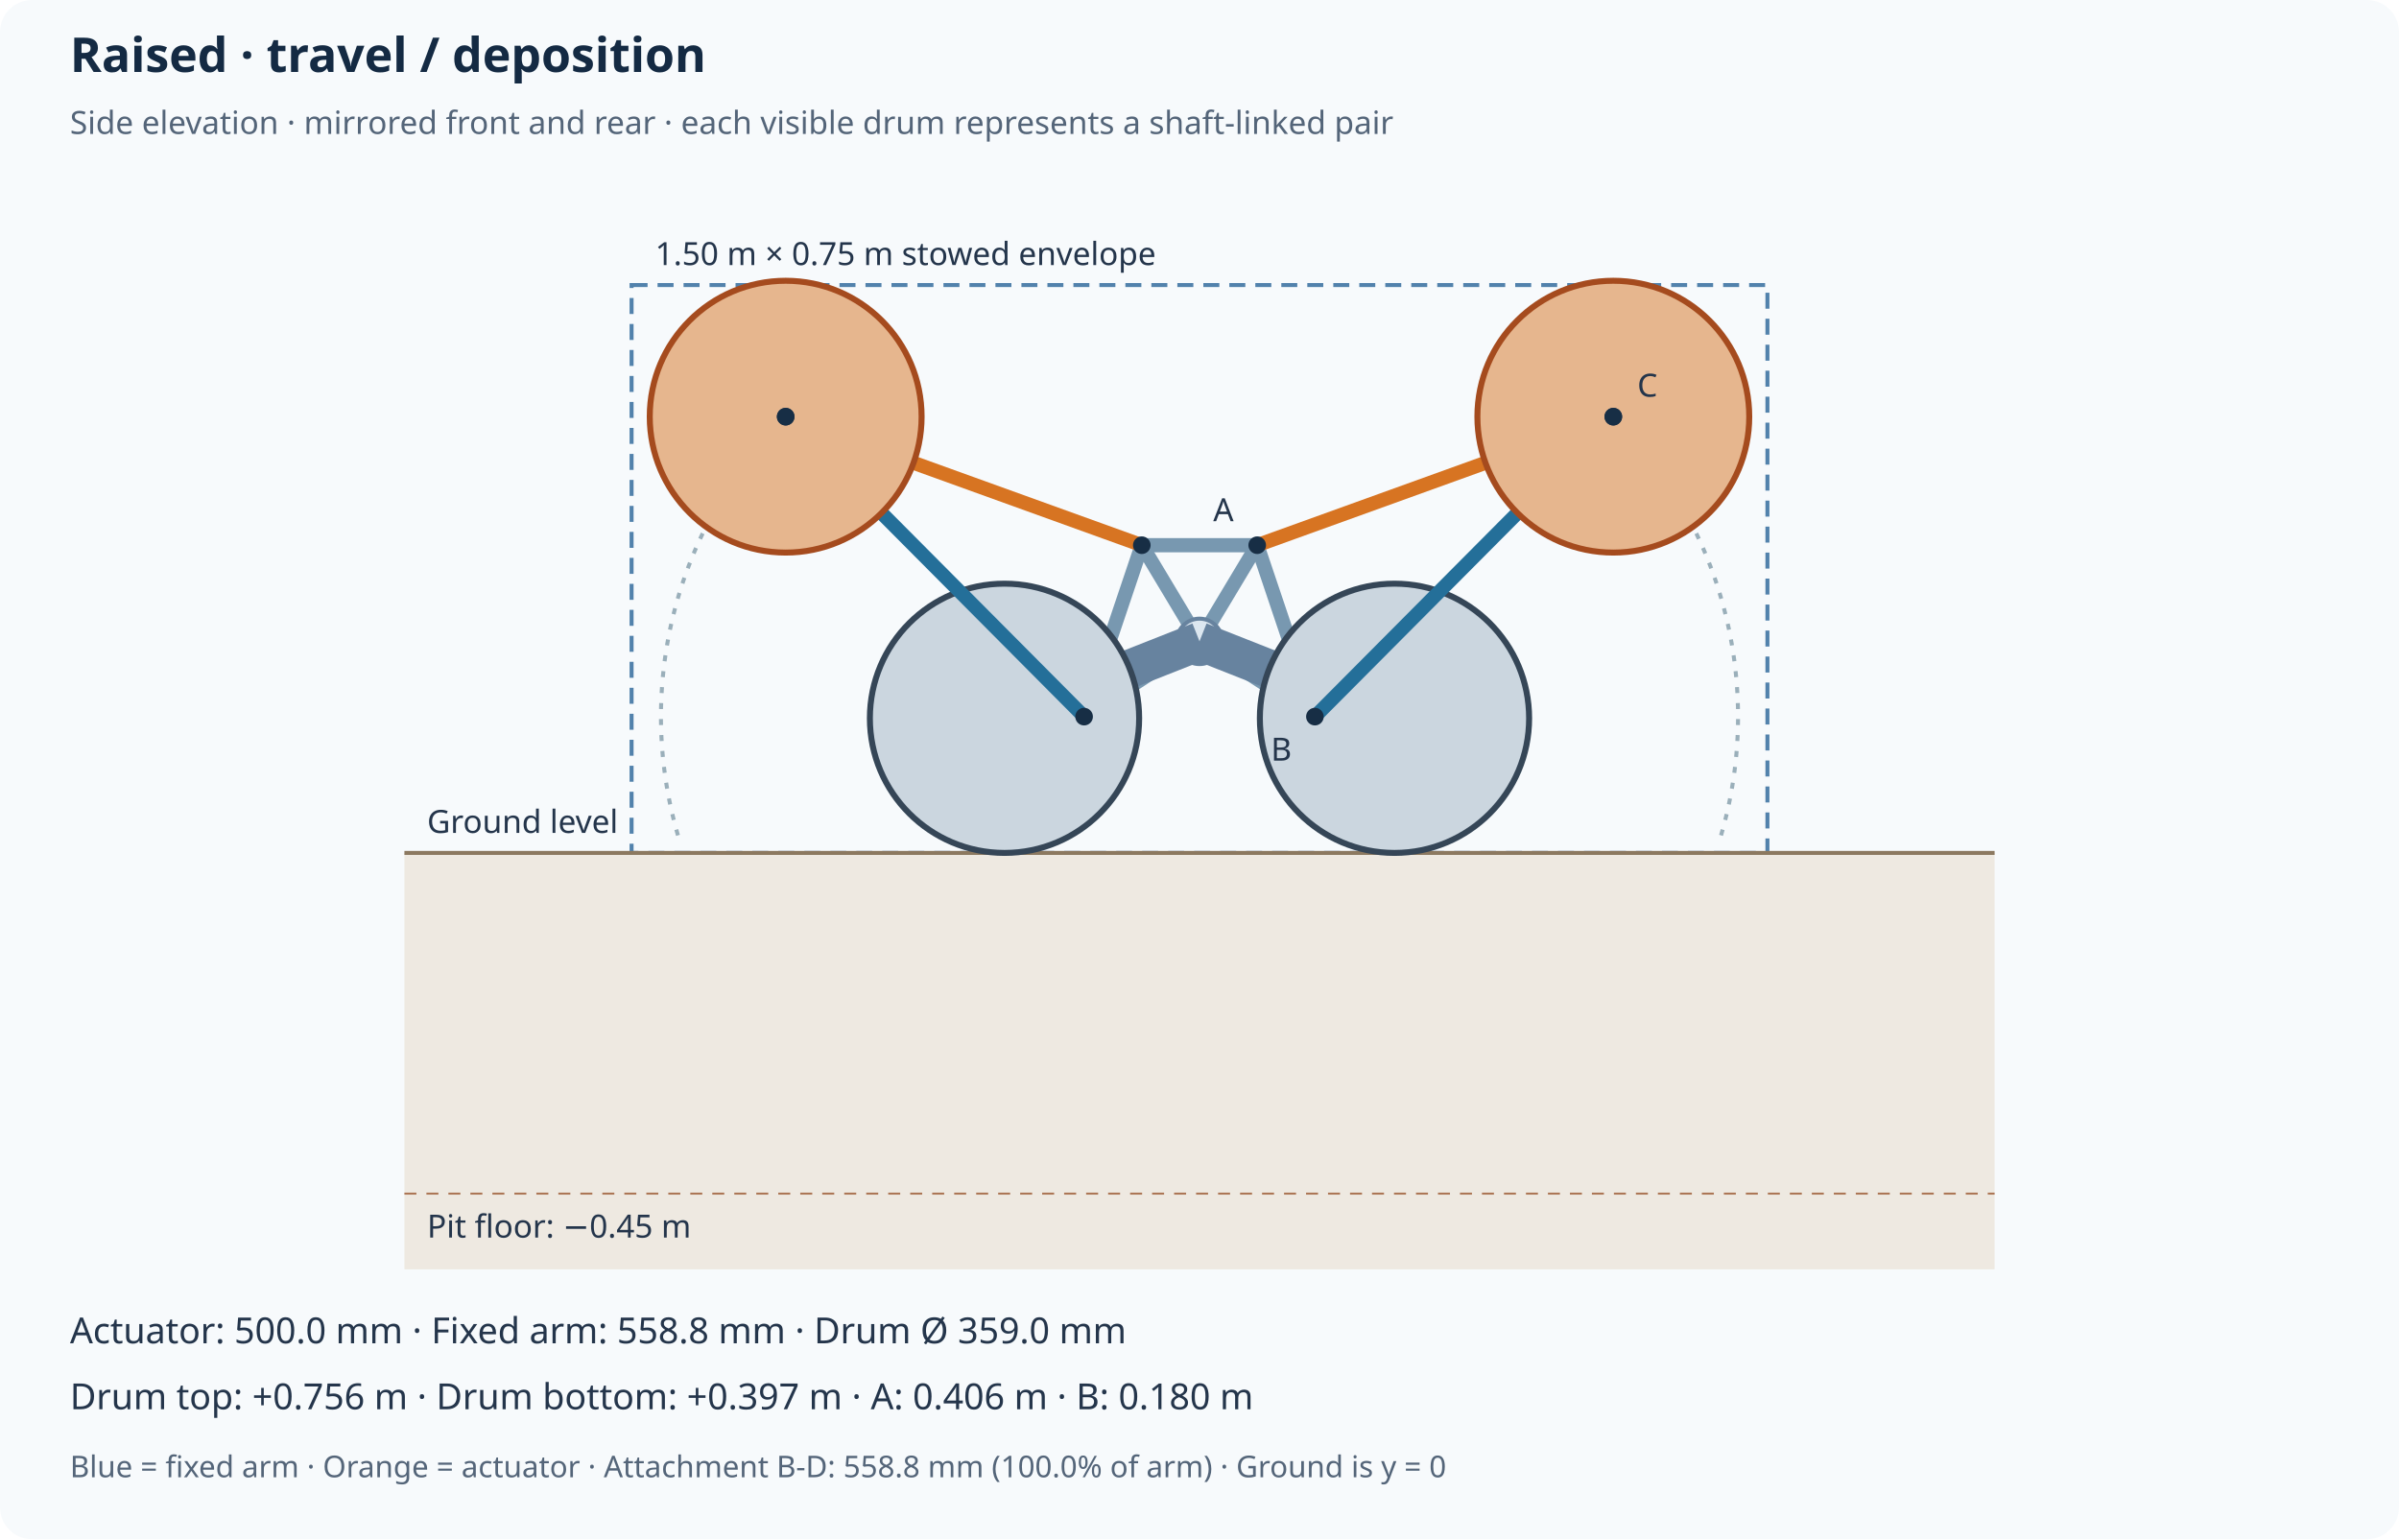
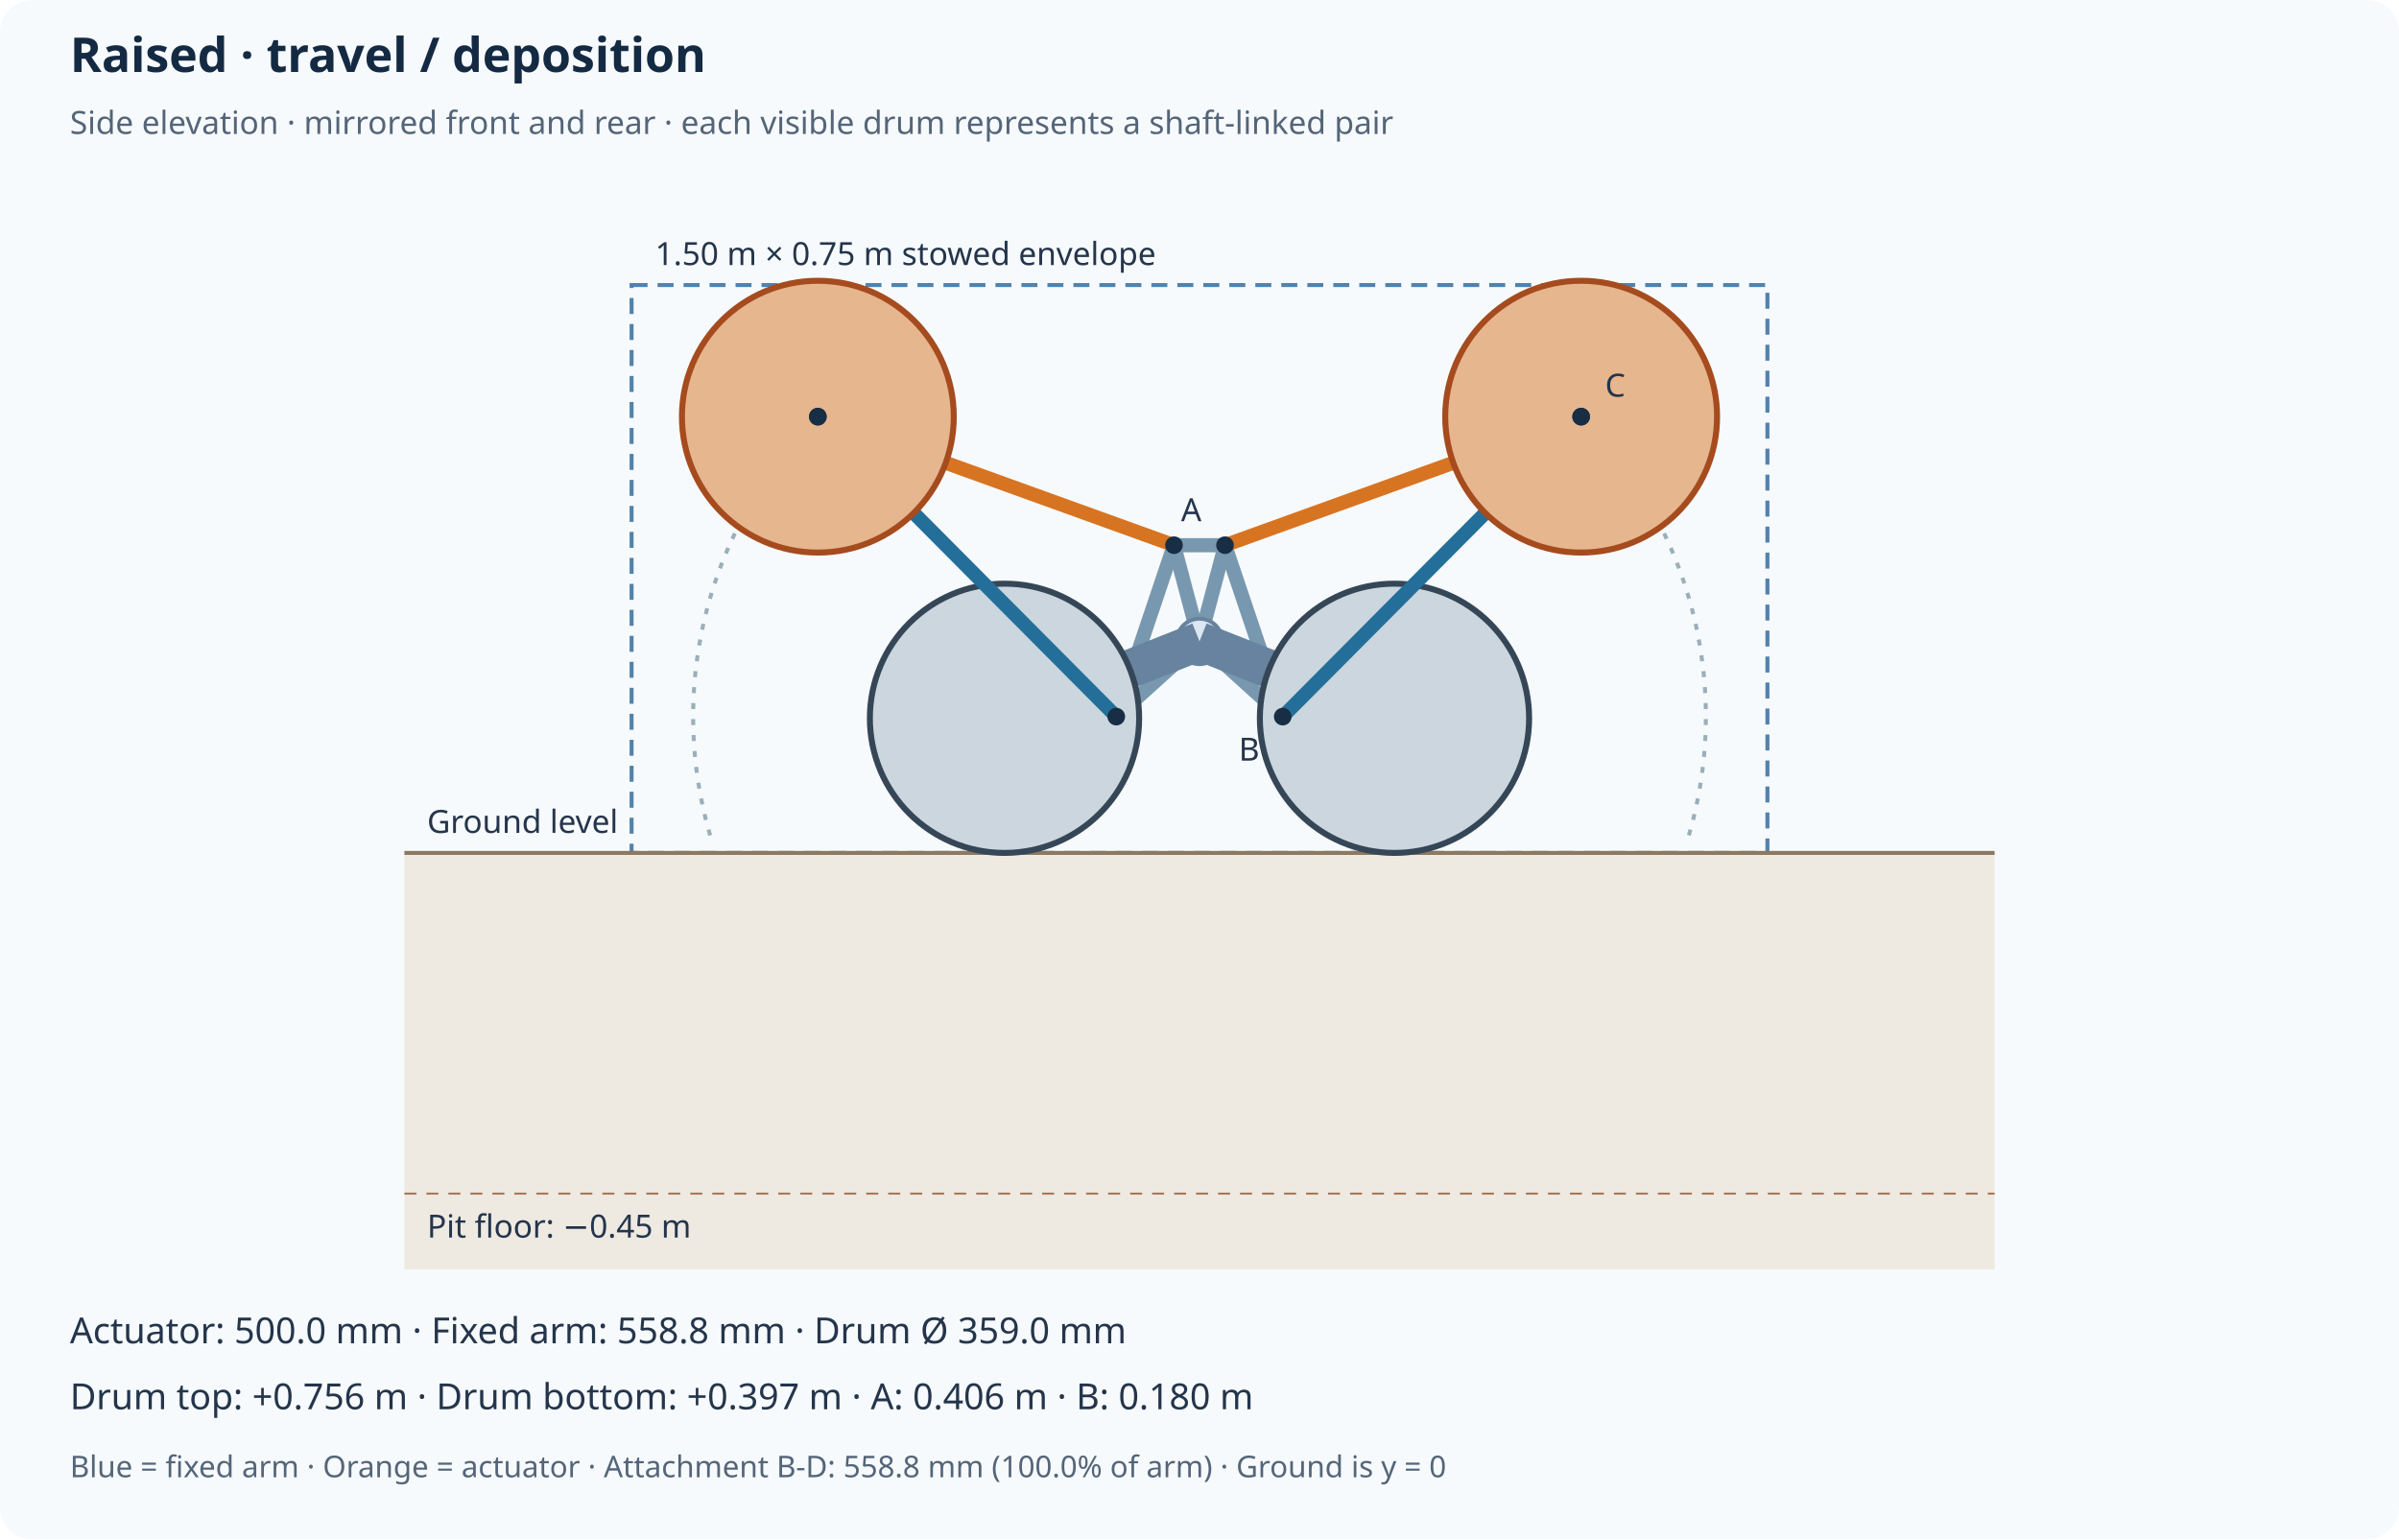
<svg xmlns="http://www.w3.org/2000/svg" viewBox="0 0 1200 770" role="img" aria-label="Raised · travel / deposition">
  <rect width="1200" height="770" rx="16" fill="#f7fafc" />
  <text x="35" y="36" font-family="sans-serif" font-size="24" font-weight="700" fill="#142a43">Raised · travel / deposition</text>
  <g font-family="sans-serif">
    <text x="35" y="67" font-size="16" fill="#546579">Side elevation · mirrored front and rear · each visible drum represents a shaft-linked pair</text>
    <rect x="202.290" y="426.676" width="795.421" height="208.324" fill="#eee9e1" stroke="none" stroke-width="2" stroke-dasharray="" />
    <rect x="315.921" y="142.597" width="568.158" height="284.079" fill="none" stroke="#5282ac" stroke-width="2" stroke-dasharray="8 5" />
    <line x1="202.290" y1="426.676" x2="997.710" y2="426.676" stroke="#8c7960" stroke-width="2" stroke-dasharray="" />
    <line x1="202.290" y1="597.123" x2="997.710" y2="597.123" stroke="#ac7756" stroke-width="1" stroke-dasharray="6 5" />
-     <line x1="600.000" y1="320.847" x2="628.862" y2="272.743" stroke="#7898b0" stroke-width="7.102" stroke-dasharray="" />
-     <line x1="600.000" y1="320.847" x2="657.725" y2="358.497" stroke="#7898b0" stroke-width="7.102" stroke-dasharray="" />
-     <line x1="600.000" y1="320.847" x2="571.138" y2="272.743" stroke="#7898b0" stroke-width="7.102" stroke-dasharray="" />
-     <line x1="600.000" y1="320.847" x2="542.275" y2="358.497" stroke="#7898b0" stroke-width="7.102" stroke-dasharray="" />
-     <line x1="628.862" y1="272.743" x2="657.725" y2="358.497" stroke="#7898b0" stroke-width="7.102" stroke-dasharray="" />
-     <line x1="571.138" y1="272.743" x2="542.275" y2="358.497" stroke="#7898b0" stroke-width="7.102" stroke-dasharray="" />
-     <line x1="628.862" y1="272.743" x2="571.138" y2="272.743" stroke="#7898b0" stroke-width="7.102" stroke-dasharray="" />
+     <line x1="600.000" y1="320.847" x2="612.765" y2="272.743" stroke="#7898b0" stroke-width="7.102" stroke-dasharray="" />
+     <line x1="600.000" y1="320.847" x2="641.627" y2="358.497" stroke="#7898b0" stroke-width="7.102" stroke-dasharray="" />
+     <line x1="600.000" y1="320.847" x2="587.235" y2="272.743" stroke="#7898b0" stroke-width="7.102" stroke-dasharray="" />
+     <line x1="600.000" y1="320.847" x2="558.373" y2="358.497" stroke="#7898b0" stroke-width="7.102" stroke-dasharray="" />
+     <line x1="612.765" y1="272.743" x2="641.627" y2="358.497" stroke="#7898b0" stroke-width="7.102" stroke-dasharray="" />
+     <line x1="587.235" y1="272.743" x2="558.373" y2="358.497" stroke="#7898b0" stroke-width="7.102" stroke-dasharray="" />
+     <line x1="612.765" y1="272.743" x2="587.235" y2="272.743" stroke="#7898b0" stroke-width="7.102" stroke-dasharray="" />
    <circle cx="600.000" cy="320.847" r="11.363" stroke="#67839f" fill="#dce7f0" stroke-width="2" />
    <line x1="600.000" y1="320.847" x2="502.466" y2="359.330" stroke="#67839f" stroke-width="19.242" stroke-dasharray="" />
    <line x1="600.000" y1="320.847" x2="697.534" y2="359.330" stroke="#67839f" stroke-width="19.242" stroke-dasharray="" />
    <circle cx="502.466" cy="359.330" r="67.346" stroke="#354657" fill="#cbd6df" stroke-width="3" />
-     <polyline points="393.00,208.44 390.96,210.50 388.95,212.59 386.96,214.70 385.01,216.84 383.09,219.01 381.19,221.20 379.32,223.42 377.49,225.66 375.69,227.93 373.91,230.22 372.17,232.54 370.47,234.88 368.79,237.25 367.14,239.63 365.53,242.04 363.96,244.48 362.41,246.93 360.90,249.40 359.42,251.90 357.98,254.41 356.57,256.94 355.20,259.49 353.86,262.07 352.56,264.66 351.29,267.26 350.06,269.89 348.86,272.53 347.70,275.18 346.58,277.85 345.50,280.54 344.45,283.24 343.44,285.96 342.46,288.69 341.52,291.43 340.62,294.19 339.76,296.96 338.94,299.73 338.15,302.52 337.41,305.32 336.70,308.13 336.03,310.95 335.39,313.78 334.80,316.62 334.25,319.47 333.73,322.32 333.26,325.18 332.82,328.04 332.42,330.91 332.06,333.79 331.75,336.67 331.47,339.56 331.23,342.44 331.03,345.34 330.87,348.23 330.75,351.13 330.66,354.02 330.62,356.92 330.62,359.82 330.66,362.72 330.74,365.61 330.85,368.51 331.01,371.41 331.21,374.30 331.44,377.19 331.72,380.07 332.04,382.95 332.39,385.83 332.78,388.70 333.22,391.57 333.69,394.43 334.20,397.28 334.75,400.12 335.34,402.96 335.97,405.79 336.64,408.61 337.34,411.42 338.09,414.23 338.87,417.02 339.69,419.80 340.55,422.56" fill="none" stroke="#9aafba" stroke-width="2" stroke-dasharray="3 5" />
-     <line x1="542.275" y1="358.497" x2="393.002" y2="208.442" stroke="#246f99" stroke-width="7" stroke-dasharray="" />
-     <line x1="571.138" y1="272.743" x2="393.002" y2="208.442" stroke="#d77422" stroke-width="7" stroke-dasharray="" />
-     <circle cx="393.002" cy="208.442" r="67.990" stroke="#a54b1e" fill="#e6b68e" stroke-width="3" />
-     <circle cx="393.002" cy="208.442" r="3.409" stroke="#172e45" fill="#172e45" stroke-width="2" />
-     <circle cx="393.002" cy="208.442" r="3.409" stroke="#172e45" fill="#172e45" stroke-width="2" />
-     <circle cx="571.138" cy="272.743" r="3.409" stroke="#172e45" fill="#172e45" stroke-width="2" />
-     <circle cx="542.275" cy="358.497" r="3.409" stroke="#172e45" fill="#172e45" stroke-width="2" />
+     <polyline points="409.10,208.44 407.06,210.50 405.05,212.59 403.06,214.70 401.11,216.84 399.18,219.01 397.29,221.20 395.42,223.42 393.59,225.66 391.78,227.93 390.01,230.22 388.27,232.54 386.56,234.88 384.89,237.25 383.24,239.63 381.63,242.04 380.05,244.48 378.51,246.93 377.00,249.40 375.52,251.90 374.08,254.41 372.67,256.94 371.30,259.49 369.96,262.07 368.66,264.66 367.39,267.26 366.16,269.89 364.96,272.53 363.80,275.18 362.68,277.85 361.59,280.54 360.54,283.24 359.53,285.96 358.56,288.69 357.62,291.43 356.72,294.19 355.86,296.96 355.04,299.73 354.25,302.52 353.50,305.32 352.79,308.13 352.12,310.95 351.49,313.78 350.90,316.62 350.35,319.47 349.83,322.32 349.35,325.18 348.92,328.04 348.52,330.91 348.16,333.79 347.84,336.67 347.56,339.56 347.32,342.44 347.12,345.34 346.96,348.23 346.84,351.13 346.76,354.02 346.72,356.92 346.72,359.82 346.76,362.72 346.84,365.61 346.95,368.51 347.11,371.41 347.31,374.30 347.54,377.19 347.82,380.07 348.13,382.95 348.49,385.83 348.88,388.70 349.31,391.57 349.79,394.43 350.30,397.28 350.85,400.12 351.44,402.96 352.07,405.79 352.73,408.61 353.44,411.42 354.18,414.23 354.97,417.02 355.79,419.80 356.64,422.56" fill="none" stroke="#9aafba" stroke-width="2" stroke-dasharray="3 5" />
+     <line x1="558.373" y1="358.497" x2="409.099" y2="208.442" stroke="#246f99" stroke-width="7" stroke-dasharray="" />
+     <line x1="587.235" y1="272.743" x2="409.099" y2="208.442" stroke="#d77422" stroke-width="7" stroke-dasharray="" />
+     <circle cx="409.099" cy="208.442" r="67.990" stroke="#a54b1e" fill="#e6b68e" stroke-width="3" />
+     <circle cx="409.099" cy="208.442" r="3.409" stroke="#172e45" fill="#172e45" stroke-width="2" />
+     <circle cx="409.099" cy="208.442" r="3.409" stroke="#172e45" fill="#172e45" stroke-width="2" />
+     <circle cx="587.235" cy="272.743" r="3.409" stroke="#172e45" fill="#172e45" stroke-width="2" />
+     <circle cx="558.373" cy="358.497" r="3.409" stroke="#172e45" fill="#172e45" stroke-width="2" />
    <circle cx="697.534" cy="359.330" r="67.346" stroke="#354657" fill="#cbd6df" stroke-width="3" />
-     <polyline points="807.00,208.44 809.04,210.50 811.05,212.59 813.04,214.70 814.99,216.84 816.91,219.01 818.81,221.20 820.68,223.42 822.51,225.66 824.31,227.93 826.09,230.22 827.83,232.54 829.53,234.88 831.21,237.25 832.86,239.63 834.47,242.04 836.04,244.48 837.59,246.93 839.10,249.40 840.58,251.90 842.02,254.41 843.43,256.94 844.80,259.49 846.14,262.07 847.44,264.66 848.71,267.26 849.94,269.89 851.14,272.53 852.30,275.18 853.42,277.85 854.50,280.54 855.55,283.24 856.56,285.96 857.54,288.69 858.48,291.43 859.38,294.19 860.24,296.96 861.06,299.73 861.85,302.52 862.59,305.32 863.30,308.13 863.97,310.95 864.61,313.78 865.20,316.62 865.75,319.47 866.27,322.32 866.74,325.18 867.18,328.04 867.58,330.91 867.94,333.79 868.25,336.67 868.53,339.56 868.77,342.44 868.97,345.34 869.13,348.23 869.25,351.13 869.34,354.02 869.38,356.92 869.38,359.82 869.34,362.72 869.26,365.61 869.15,368.51 868.99,371.41 868.79,374.30 868.56,377.19 868.28,380.07 867.96,382.95 867.61,385.83 867.22,388.70 866.78,391.57 866.31,394.43 865.80,397.28 865.25,400.12 864.66,402.96 864.03,405.79 863.36,408.61 862.66,411.42 861.91,414.23 861.13,417.02 860.31,419.80 859.45,422.56" fill="none" stroke="#9aafba" stroke-width="2" stroke-dasharray="3 5" />
-     <line x1="657.725" y1="358.497" x2="806.998" y2="208.442" stroke="#246f99" stroke-width="7" stroke-dasharray="" />
-     <line x1="628.862" y1="272.743" x2="806.998" y2="208.442" stroke="#d77422" stroke-width="7" stroke-dasharray="" />
-     <circle cx="806.998" cy="208.442" r="67.990" stroke="#a54b1e" fill="#e6b68e" stroke-width="3" />
-     <circle cx="806.998" cy="208.442" r="3.409" stroke="#172e45" fill="#172e45" stroke-width="2" />
-     <circle cx="806.998" cy="208.442" r="3.409" stroke="#172e45" fill="#172e45" stroke-width="2" />
-     <circle cx="628.862" cy="272.743" r="3.409" stroke="#172e45" fill="#172e45" stroke-width="2" />
-     <circle cx="657.725" cy="358.497" r="3.409" stroke="#172e45" fill="#172e45" stroke-width="2" />
-     <text x="606.86" y="260.74" font-size="16" fill="#24354b">A</text>
-     <text x="635.72" y="380.50" font-size="16" fill="#24354b">B</text>
-     <text x="819.00" y="198.44" font-size="16" fill="#24354b">C</text>
+     <polyline points="790.90,208.44 792.94,210.50 794.95,212.59 796.94,214.70 798.89,216.84 800.82,219.01 802.71,221.20 804.58,223.42 806.41,225.66 808.22,227.93 809.99,230.22 811.73,232.54 813.44,234.88 815.11,237.25 816.76,239.63 818.37,242.04 819.95,244.48 821.49,246.93 823.00,249.40 824.48,251.90 825.92,254.41 827.33,256.94 828.70,259.49 830.04,262.07 831.34,264.66 832.61,267.26 833.84,269.89 835.04,272.53 836.20,275.18 837.32,277.85 838.41,280.54 839.46,283.24 840.47,285.96 841.44,288.69 842.38,291.43 843.28,294.19 844.14,296.96 844.96,299.73 845.75,302.52 846.50,305.32 847.21,308.13 847.88,310.95 848.51,313.78 849.10,316.62 849.65,319.47 850.17,322.32 850.65,325.18 851.08,328.04 851.48,330.91 851.84,333.79 852.16,336.67 852.44,339.56 852.68,342.44 852.88,345.34 853.04,348.23 853.16,351.13 853.24,354.02 853.28,356.92 853.28,359.82 853.24,362.72 853.16,365.61 853.05,368.51 852.89,371.41 852.69,374.30 852.46,377.19 852.18,380.07 851.87,382.95 851.51,385.83 851.12,388.70 850.69,391.57 850.21,394.43 849.70,397.28 849.15,400.12 848.56,402.96 847.93,405.79 847.27,408.61 846.56,411.42 845.82,414.23 845.03,417.02 844.21,419.80 843.36,422.56" fill="none" stroke="#9aafba" stroke-width="2" stroke-dasharray="3 5" />
+     <line x1="641.627" y1="358.497" x2="790.901" y2="208.442" stroke="#246f99" stroke-width="7" stroke-dasharray="" />
+     <line x1="612.765" y1="272.743" x2="790.901" y2="208.442" stroke="#d77422" stroke-width="7" stroke-dasharray="" />
+     <circle cx="790.901" cy="208.442" r="67.990" stroke="#a54b1e" fill="#e6b68e" stroke-width="3" />
+     <circle cx="790.901" cy="208.442" r="3.409" stroke="#172e45" fill="#172e45" stroke-width="2" />
+     <circle cx="790.901" cy="208.442" r="3.409" stroke="#172e45" fill="#172e45" stroke-width="2" />
+     <circle cx="612.765" cy="272.743" r="3.409" stroke="#172e45" fill="#172e45" stroke-width="2" />
+     <circle cx="641.627" cy="358.497" r="3.409" stroke="#172e45" fill="#172e45" stroke-width="2" />
+     <text x="590.76" y="260.74" font-size="16" fill="#24354b">A</text>
+     <text x="619.63" y="380.50" font-size="16" fill="#24354b">B</text>
+     <text x="802.90" y="198.44" font-size="16" fill="#24354b">C</text>
    <text x="327.71" y="132.60" font-size="16" fill="#24354b">1.50 m × 0.75 m stowed envelope</text>
    <text x="213.65" y="416.68" font-size="16" fill="#24354b">Ground level</text>
    <text x="213.65" y="619.12" font-size="16" fill="#24354b">Pit floor: −0.45 m</text>
    <text x="35" y="672" font-size="18" fill="#24354b">Actuator: 500.0 mm · Fixed arm: 558.8 mm · Drum Ø 359.0 mm</text>
    <text x="35" y="705" font-size="18" fill="#24354b">Drum top: +0.756 m · Drum bottom: +0.397 m · A: 0.406 m · B: 0.180 m</text>
    <text x="35" y="739" font-size="15" fill="#546579">Blue = fixed arm · Orange = actuator · Attachment B-D: 558.8 mm (100.0% of arm) · Ground is y = 0</text>
  </g>
</svg>
